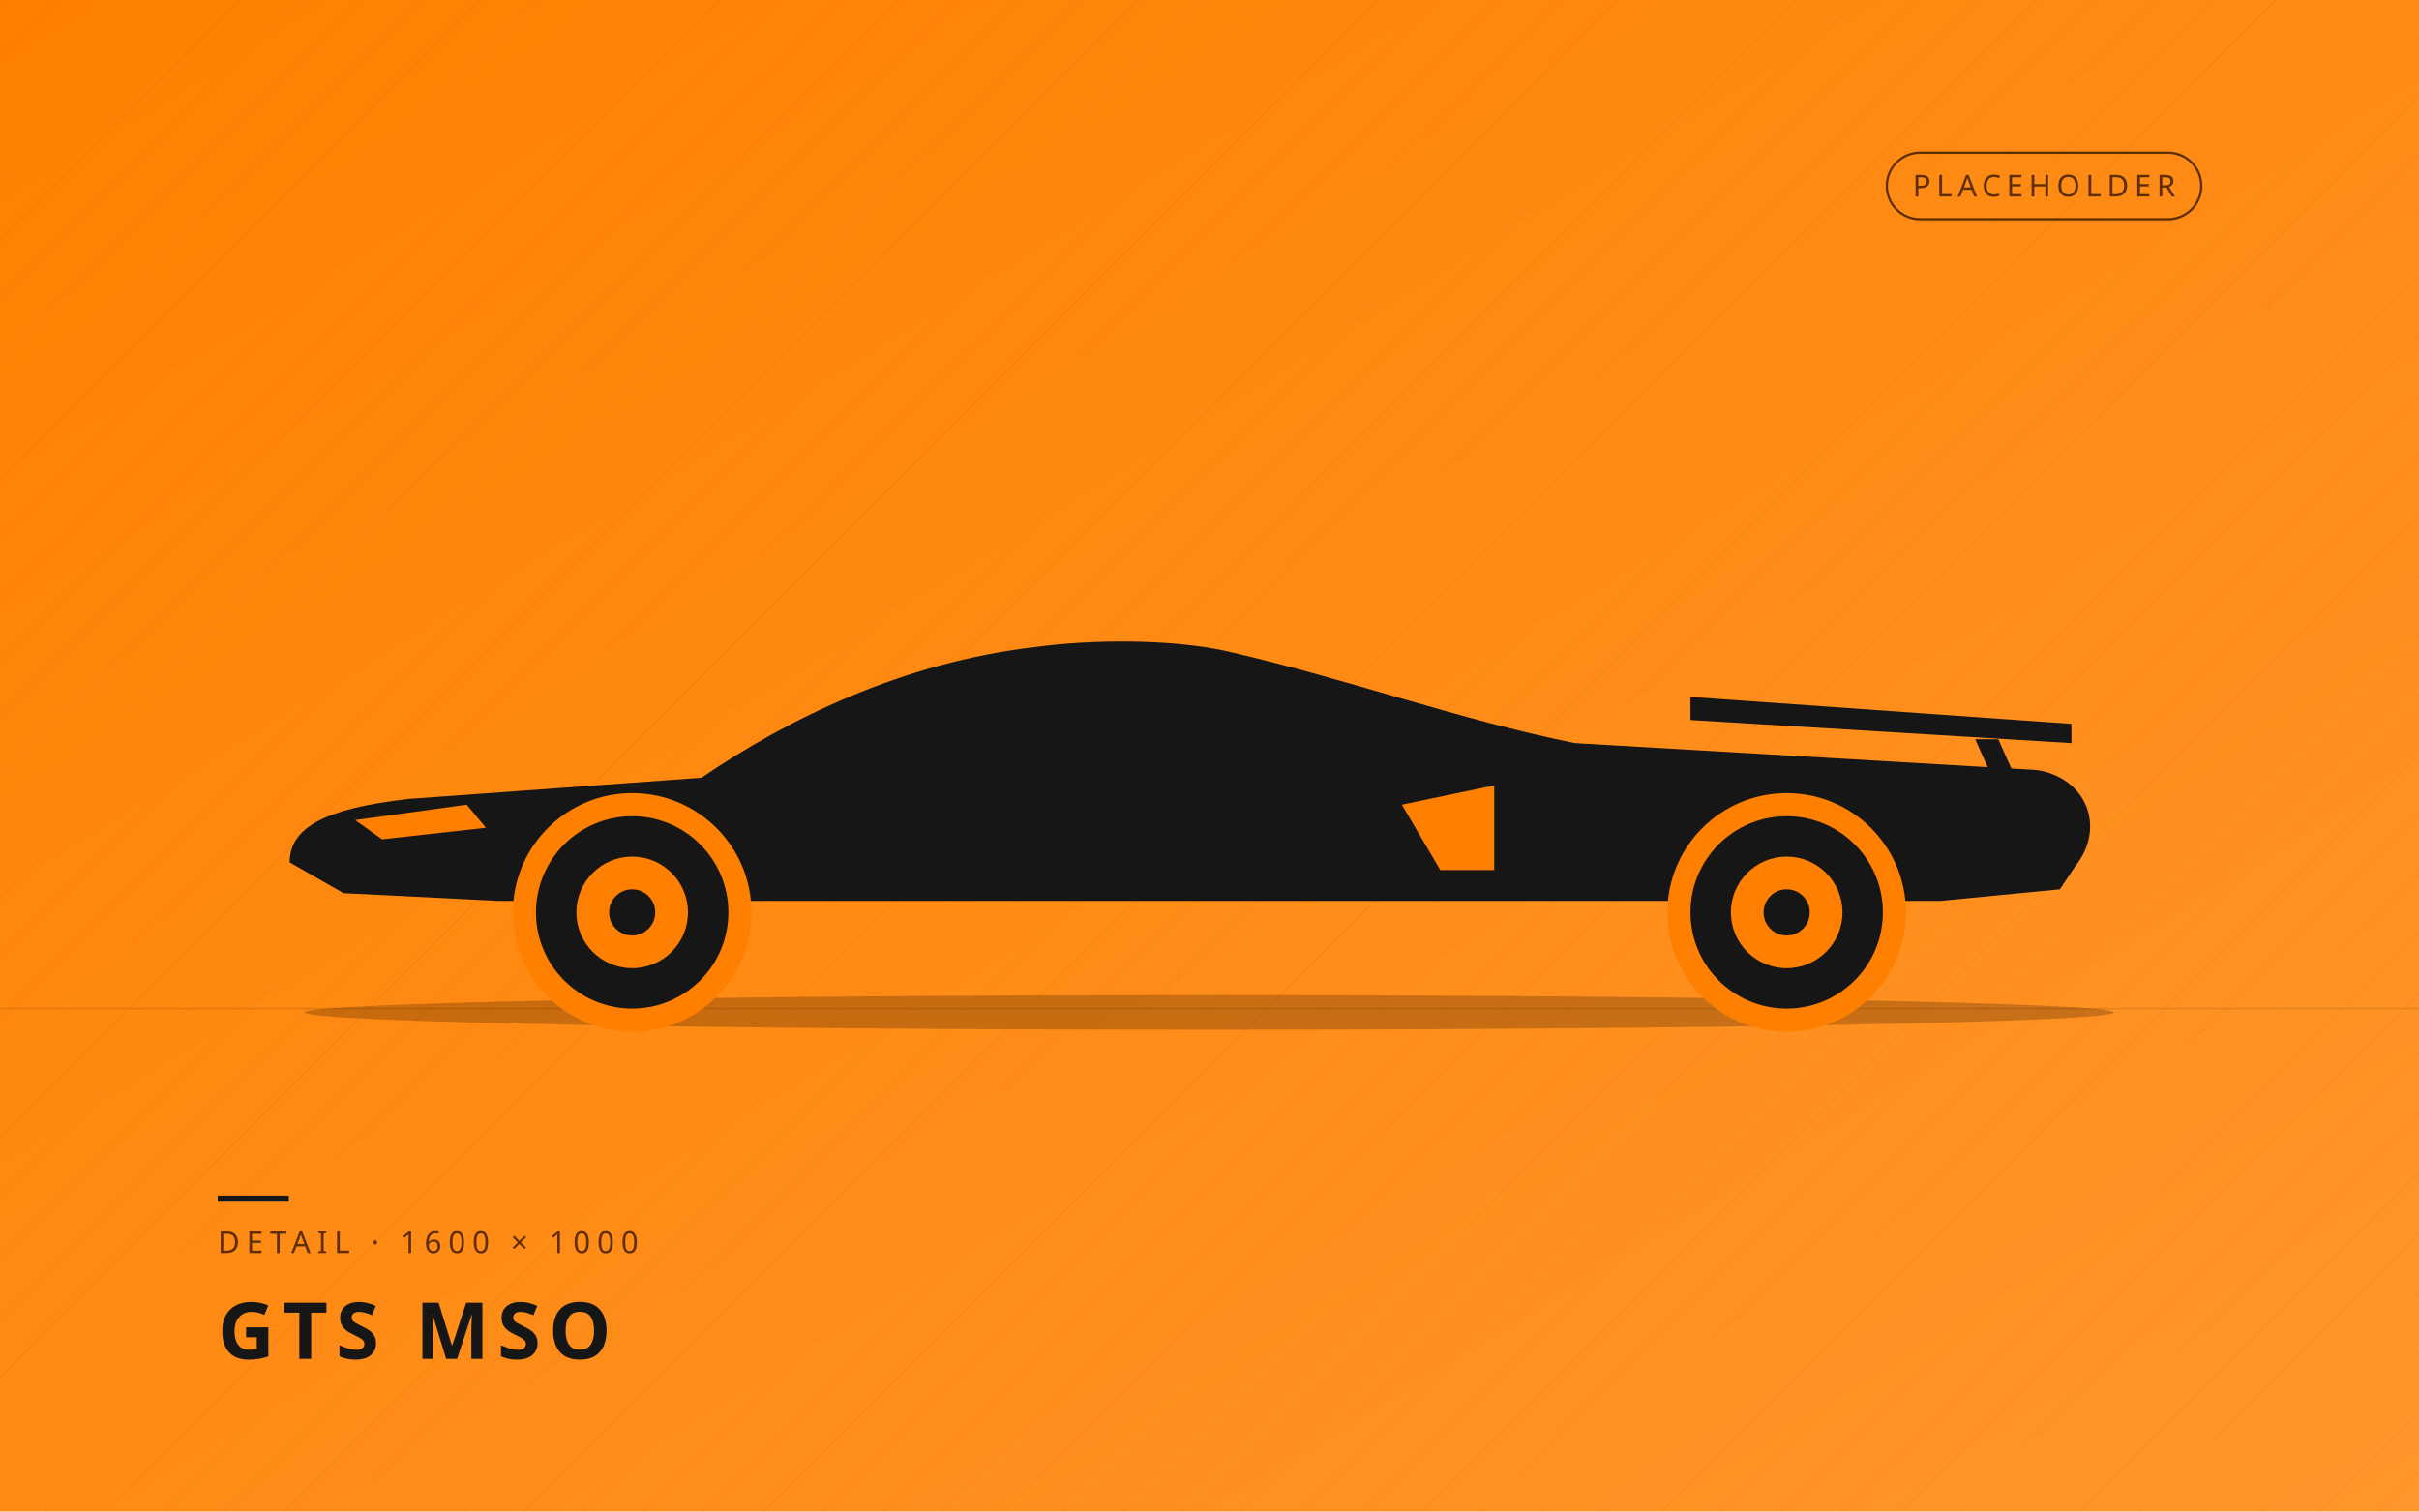
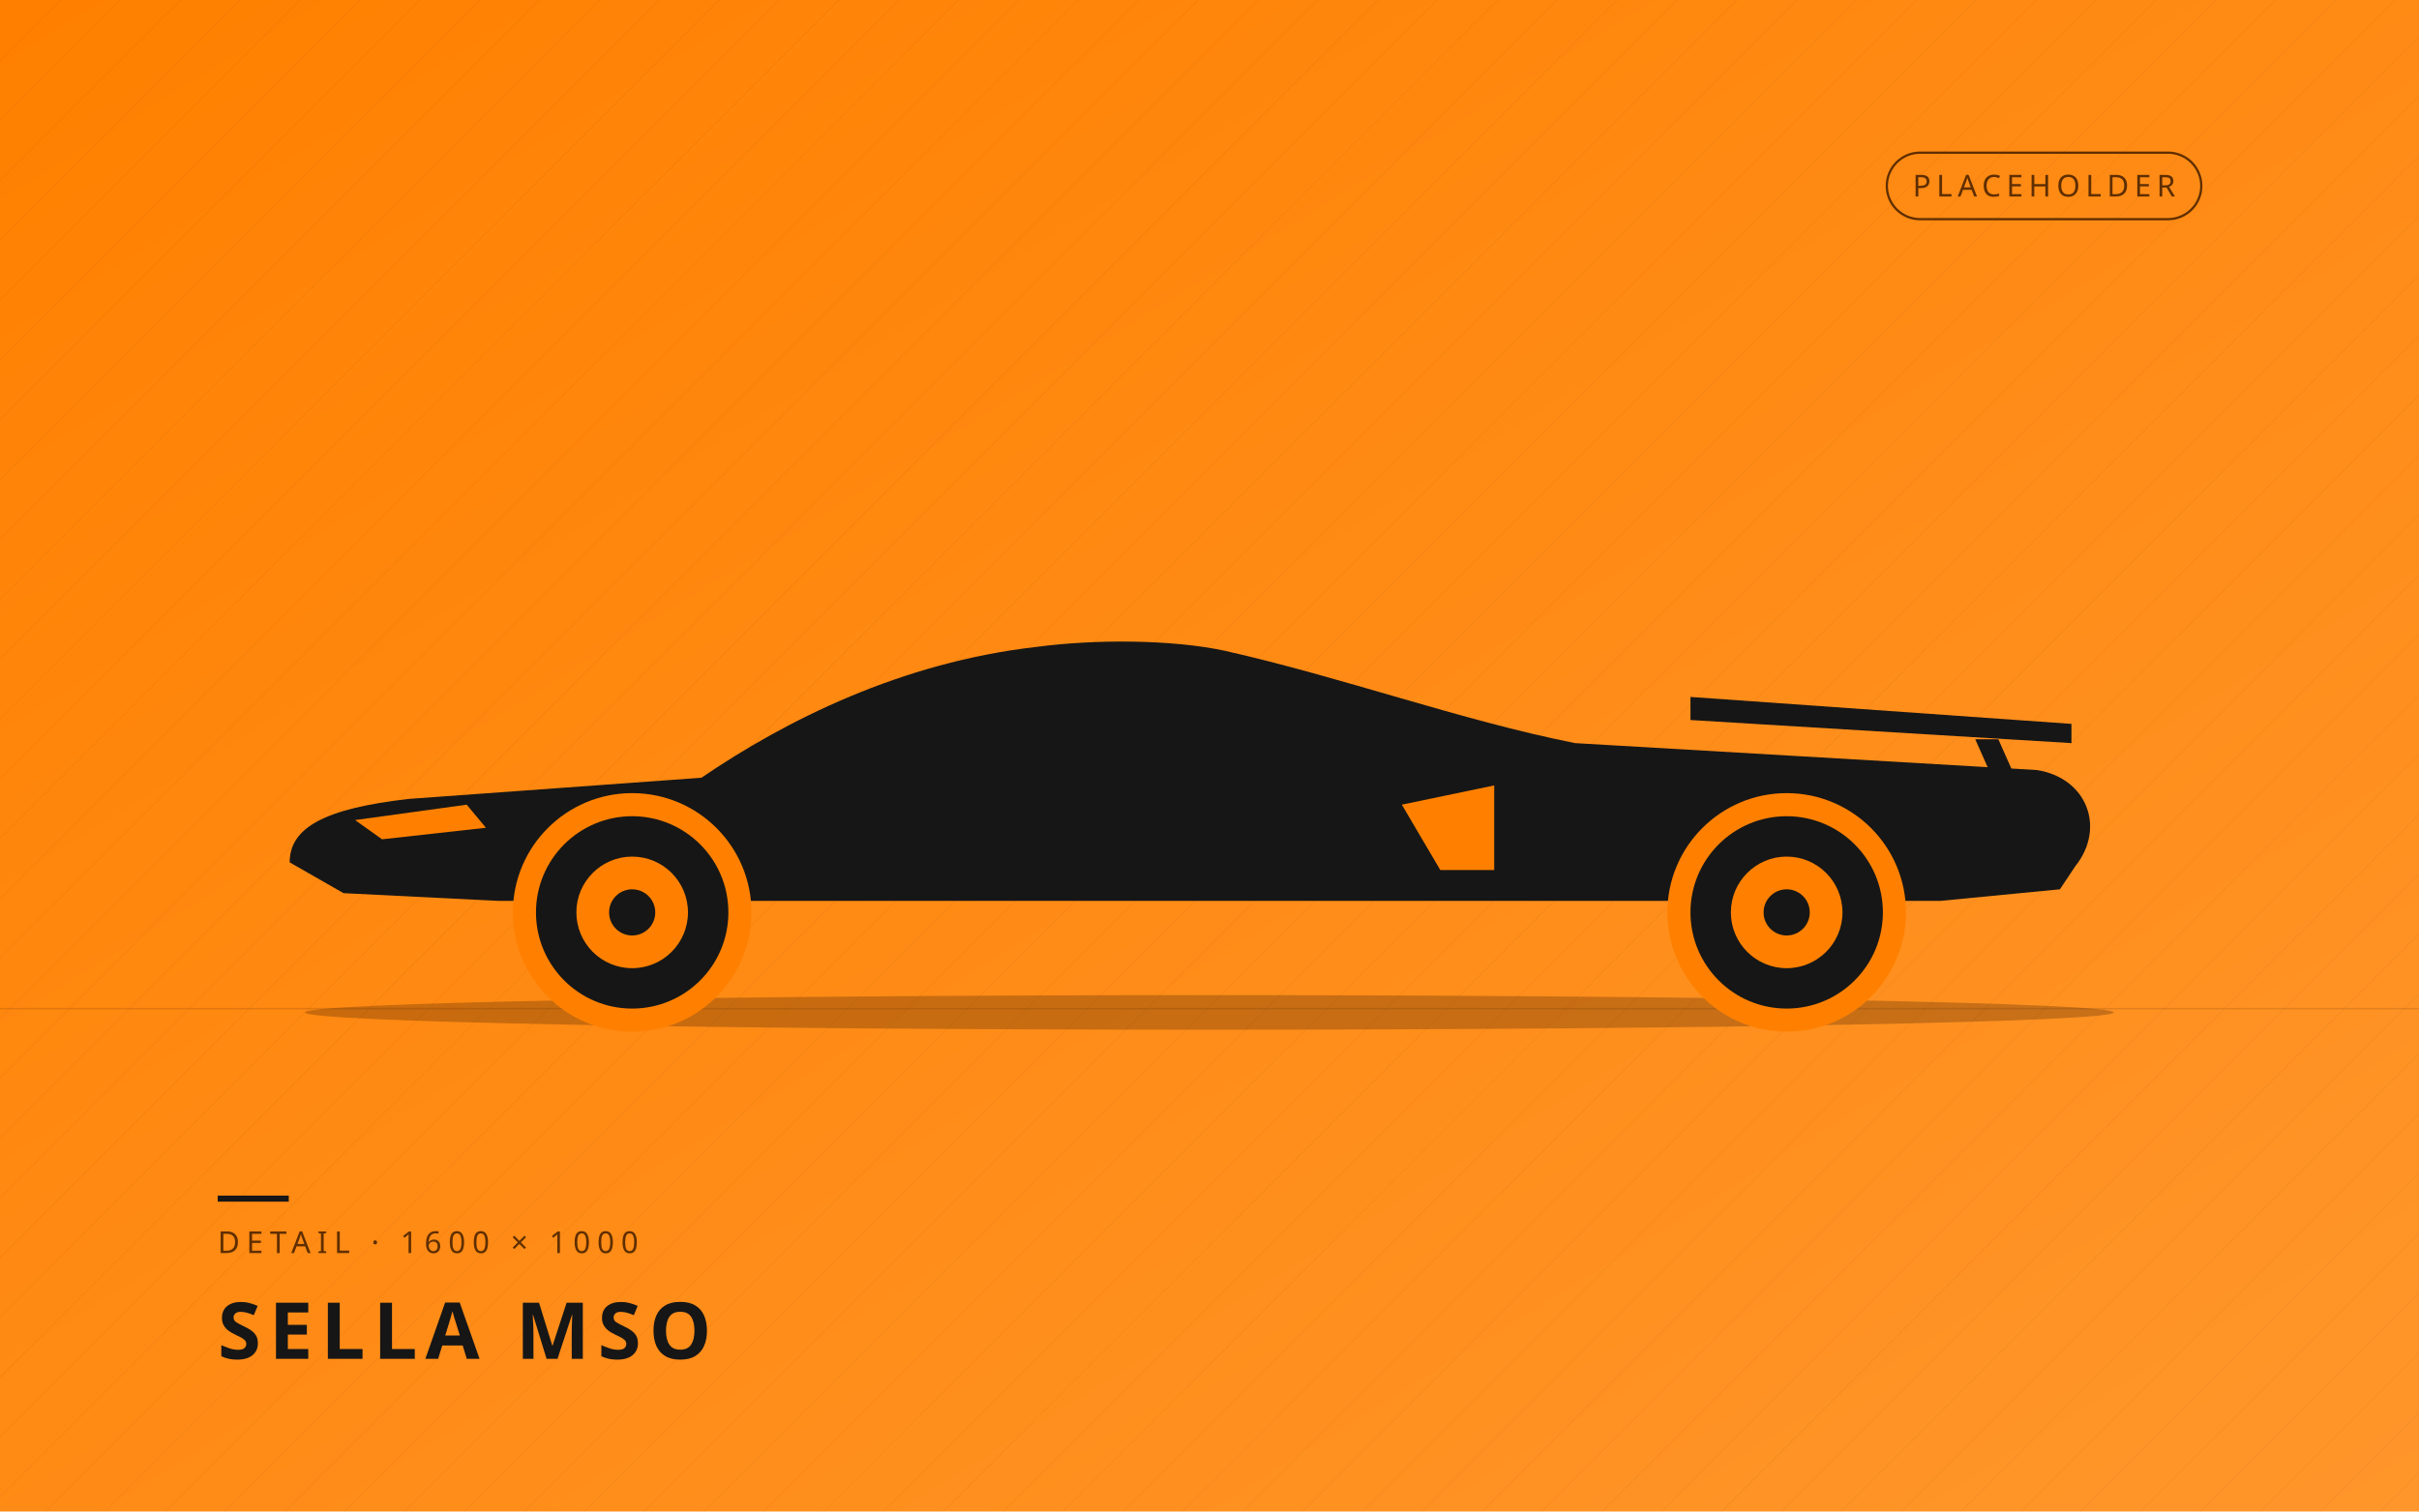
- <svg xmlns="http://www.w3.org/2000/svg" width="1600" height="1000" viewBox="0 0 1600 1000" role="img" aria-label="GTS MSO placeholder">
+ <svg xmlns="http://www.w3.org/2000/svg" width="1600" height="1000" viewBox="0 0 1600 1000" role="img" aria-label="Sella MSO placeholder">
  <defs>
    <linearGradient id="g-img-gts-mso" x1="0" y1="0" x2="1" y2="1">
      <stop offset="0" stop-color="#ff8000" />
      <stop offset="1" stop-color="#ff962b" />
    </linearGradient>
    <pattern id="t-img-gts-mso" width="28" height="28" patternUnits="userSpaceOnUse" patternTransform="rotate(45)">
      <line x1="0" y1="0" x2="0" y2="28" stroke="#000000" stroke-width="1" stroke-opacity="0.05" />
    </pattern>
  </defs>
  <rect width="1600" height="1000" fill="url(#g-img-gts-mso)" />
  <rect width="1600" height="1000" fill="url(#t-img-gts-mso)" />
  <line x1="0" y1="667.3" x2="1600" y2="667.3" stroke="#000000" stroke-opacity="0.12" stroke-width="1" />
  <g transform="translate(163.6 260) scale(1.2727)">
    <ellipse cx="500" cy="322" rx="470" ry="9" fill="#3a1a00" opacity="0.28" />
    <path d="M22 244C22 226 40 216 84 211L236 200C280 170 340 140 410 132C440 128 480 128 508 134C570 148 630 170 690 182L930 196C956 200 966 226 950 246L942 258L880 264L130 264L50 260Z" fill="#161616" />
    <path d="M750 158L948 172L948 182L750 170Z M898 180L910 180L918 198L906 198Z" fill="#161616" />
    <path d="M600 214L648 204L648 248L620 248Z" fill="#ff8000" />
    <path d="M56 222L114 214L124 226L70 232Z" fill="#ff8000" />
    <circle cx="200" cy="270" r="62" fill="#ff8000" />
    <circle cx="200" cy="270" r="50" fill="#161616" />
    <circle cx="200" cy="270" r="29" fill="#ff8000" />
    <circle cx="200" cy="270" r="12" fill="#161616" />
    <circle cx="800" cy="270" r="62" fill="#ff8000" />
    <circle cx="800" cy="270" r="50" fill="#161616" />
    <circle cx="800" cy="270" r="29" fill="#ff8000" />
    <circle cx="800" cy="270" r="12" fill="#161616" />
  </g>
  <g font-family="system-ui, sans-serif" fill="#161616">
    <rect x="144" y="791" width="47" height="4" fill="#161616" />
    <text x="144" y="829" font-size="20" letter-spacing="4.4" fill="#5f2e00">DETAIL · 1600 × 1000</text>
-     <text x="144" y="899" font-size="52" font-weight="600" letter-spacing="5.2">GTS MSO</text>
+     <text x="144" y="899" font-size="52" font-weight="600" letter-spacing="5.2">SELLA MSO</text>
    <rect x="1248" y="101" width="208" height="44" rx="22" fill="none" stroke="#5f2e00" stroke-width="1.5" />
    <text x="1352" y="130" font-size="20" letter-spacing="3.6" text-anchor="middle" fill="#5f2e00">PLACEHOLDER</text>
  </g>
</svg>
